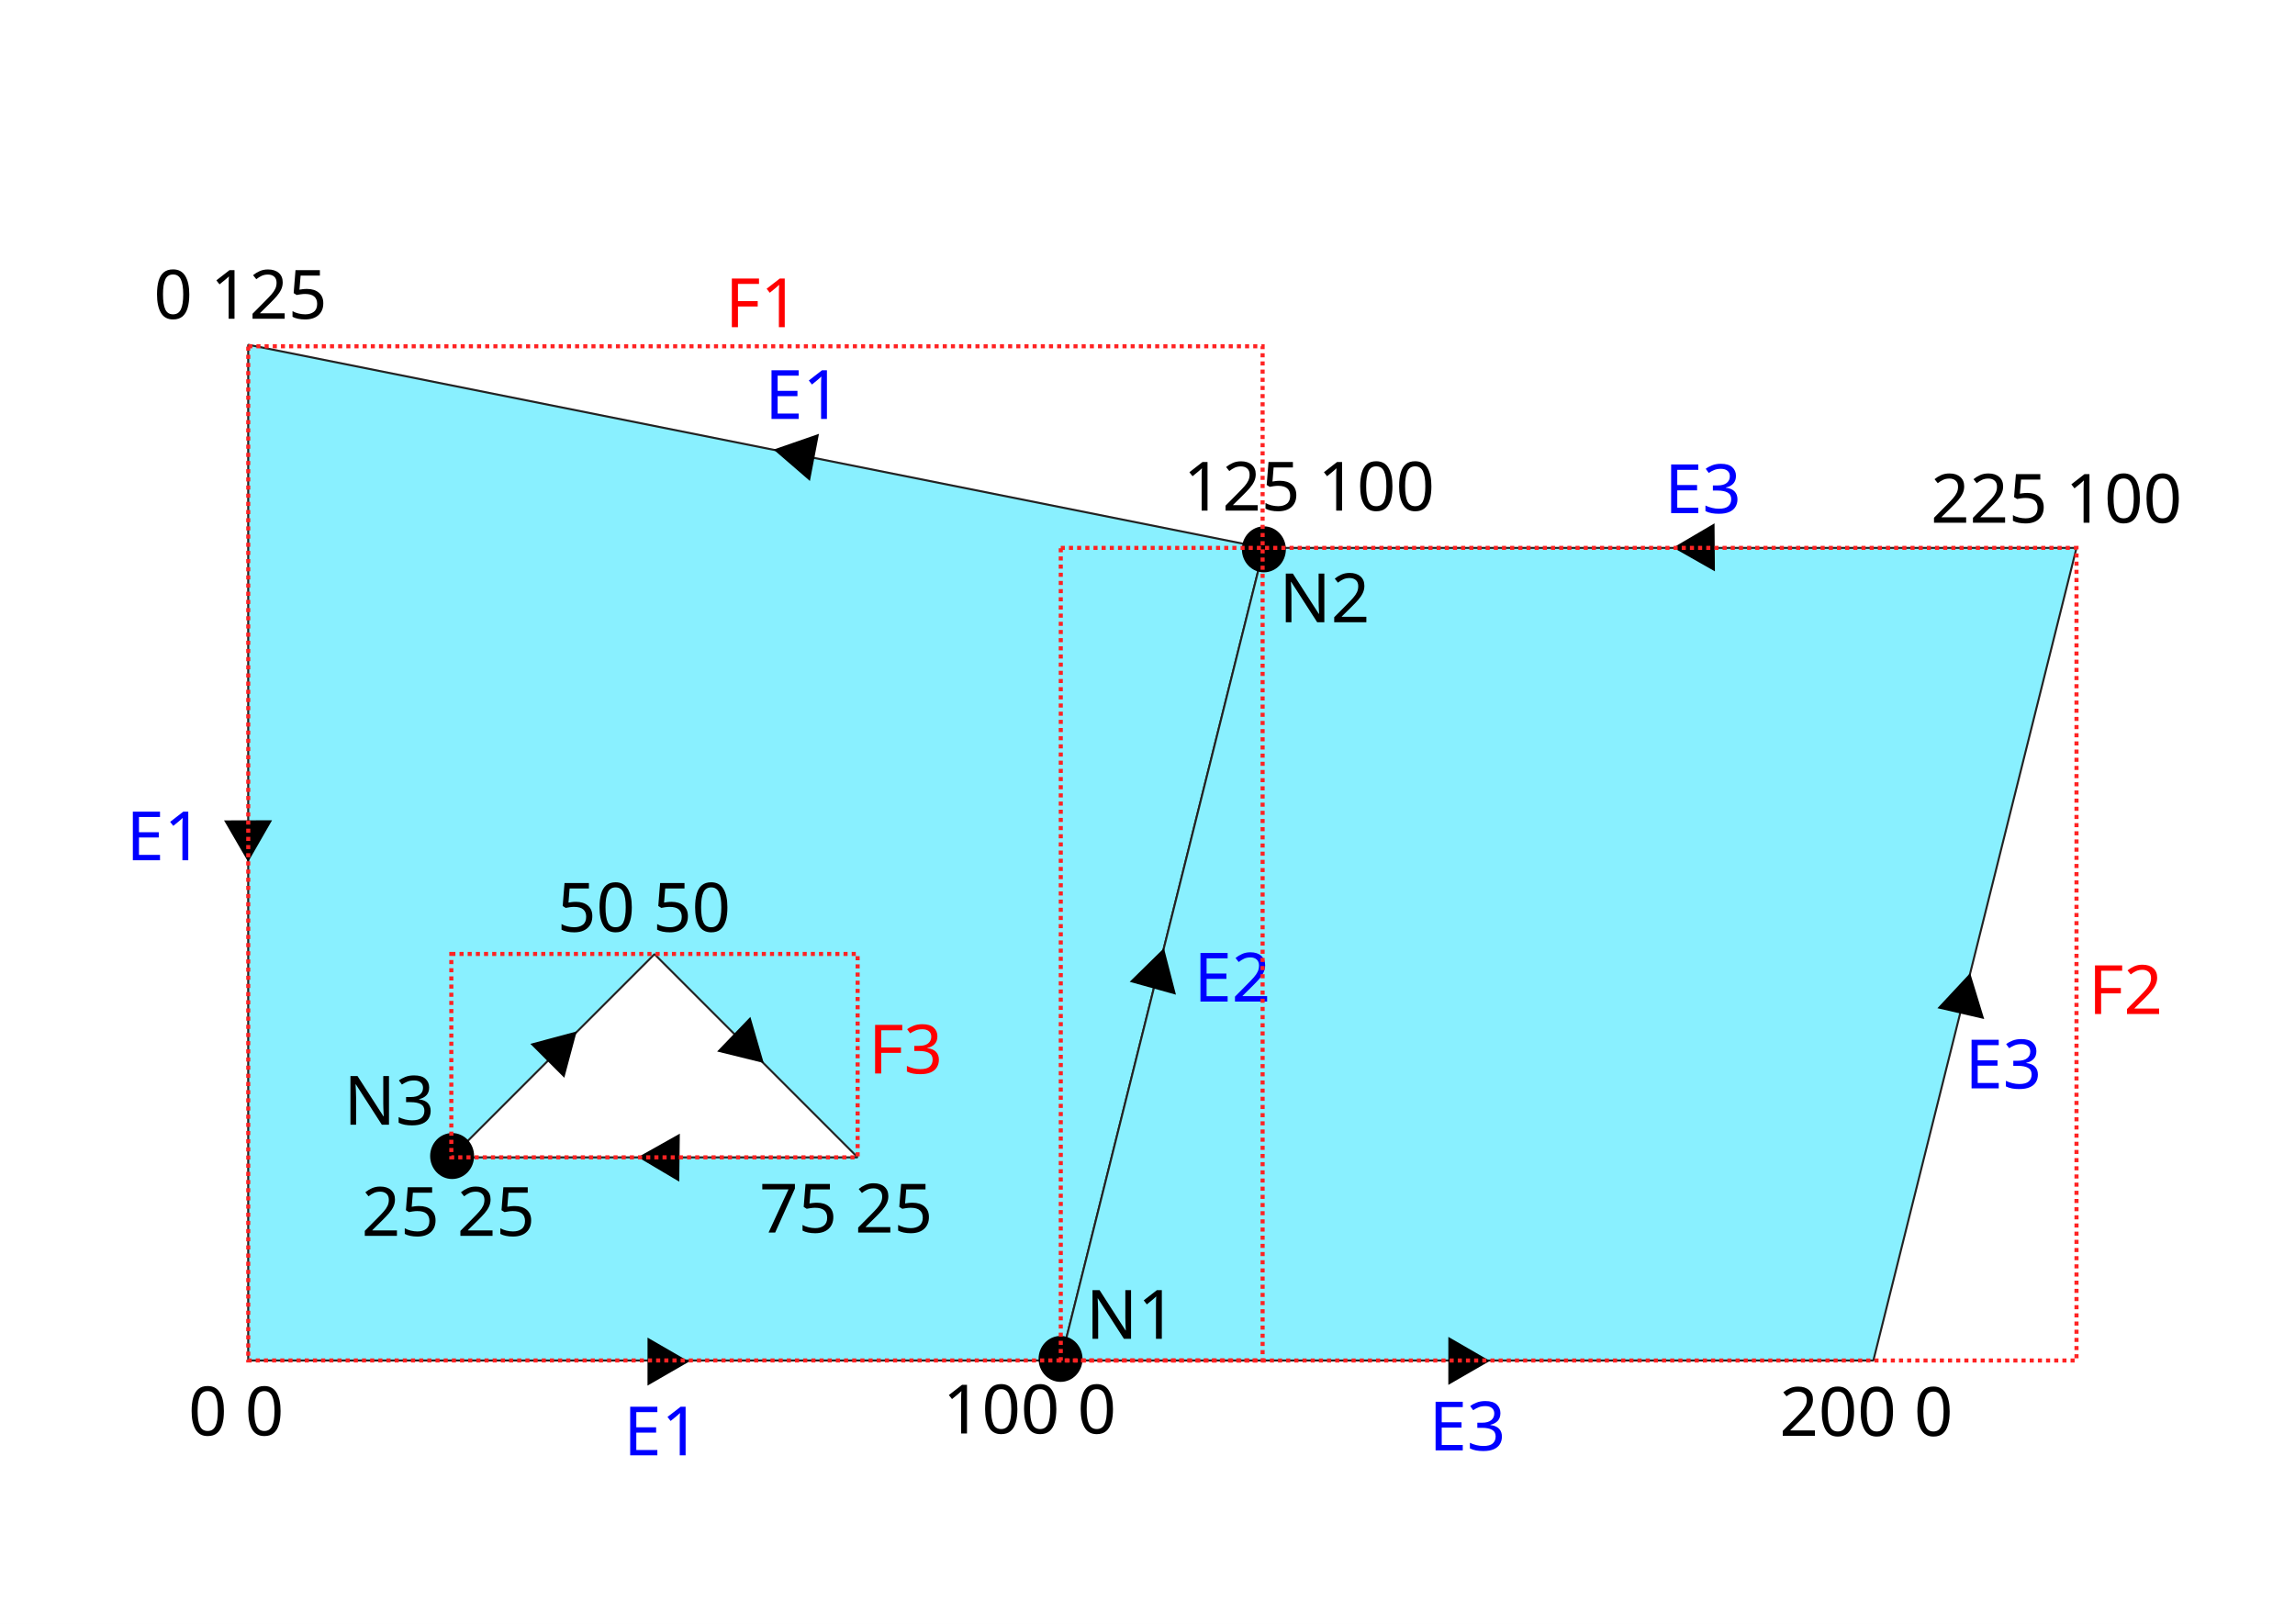
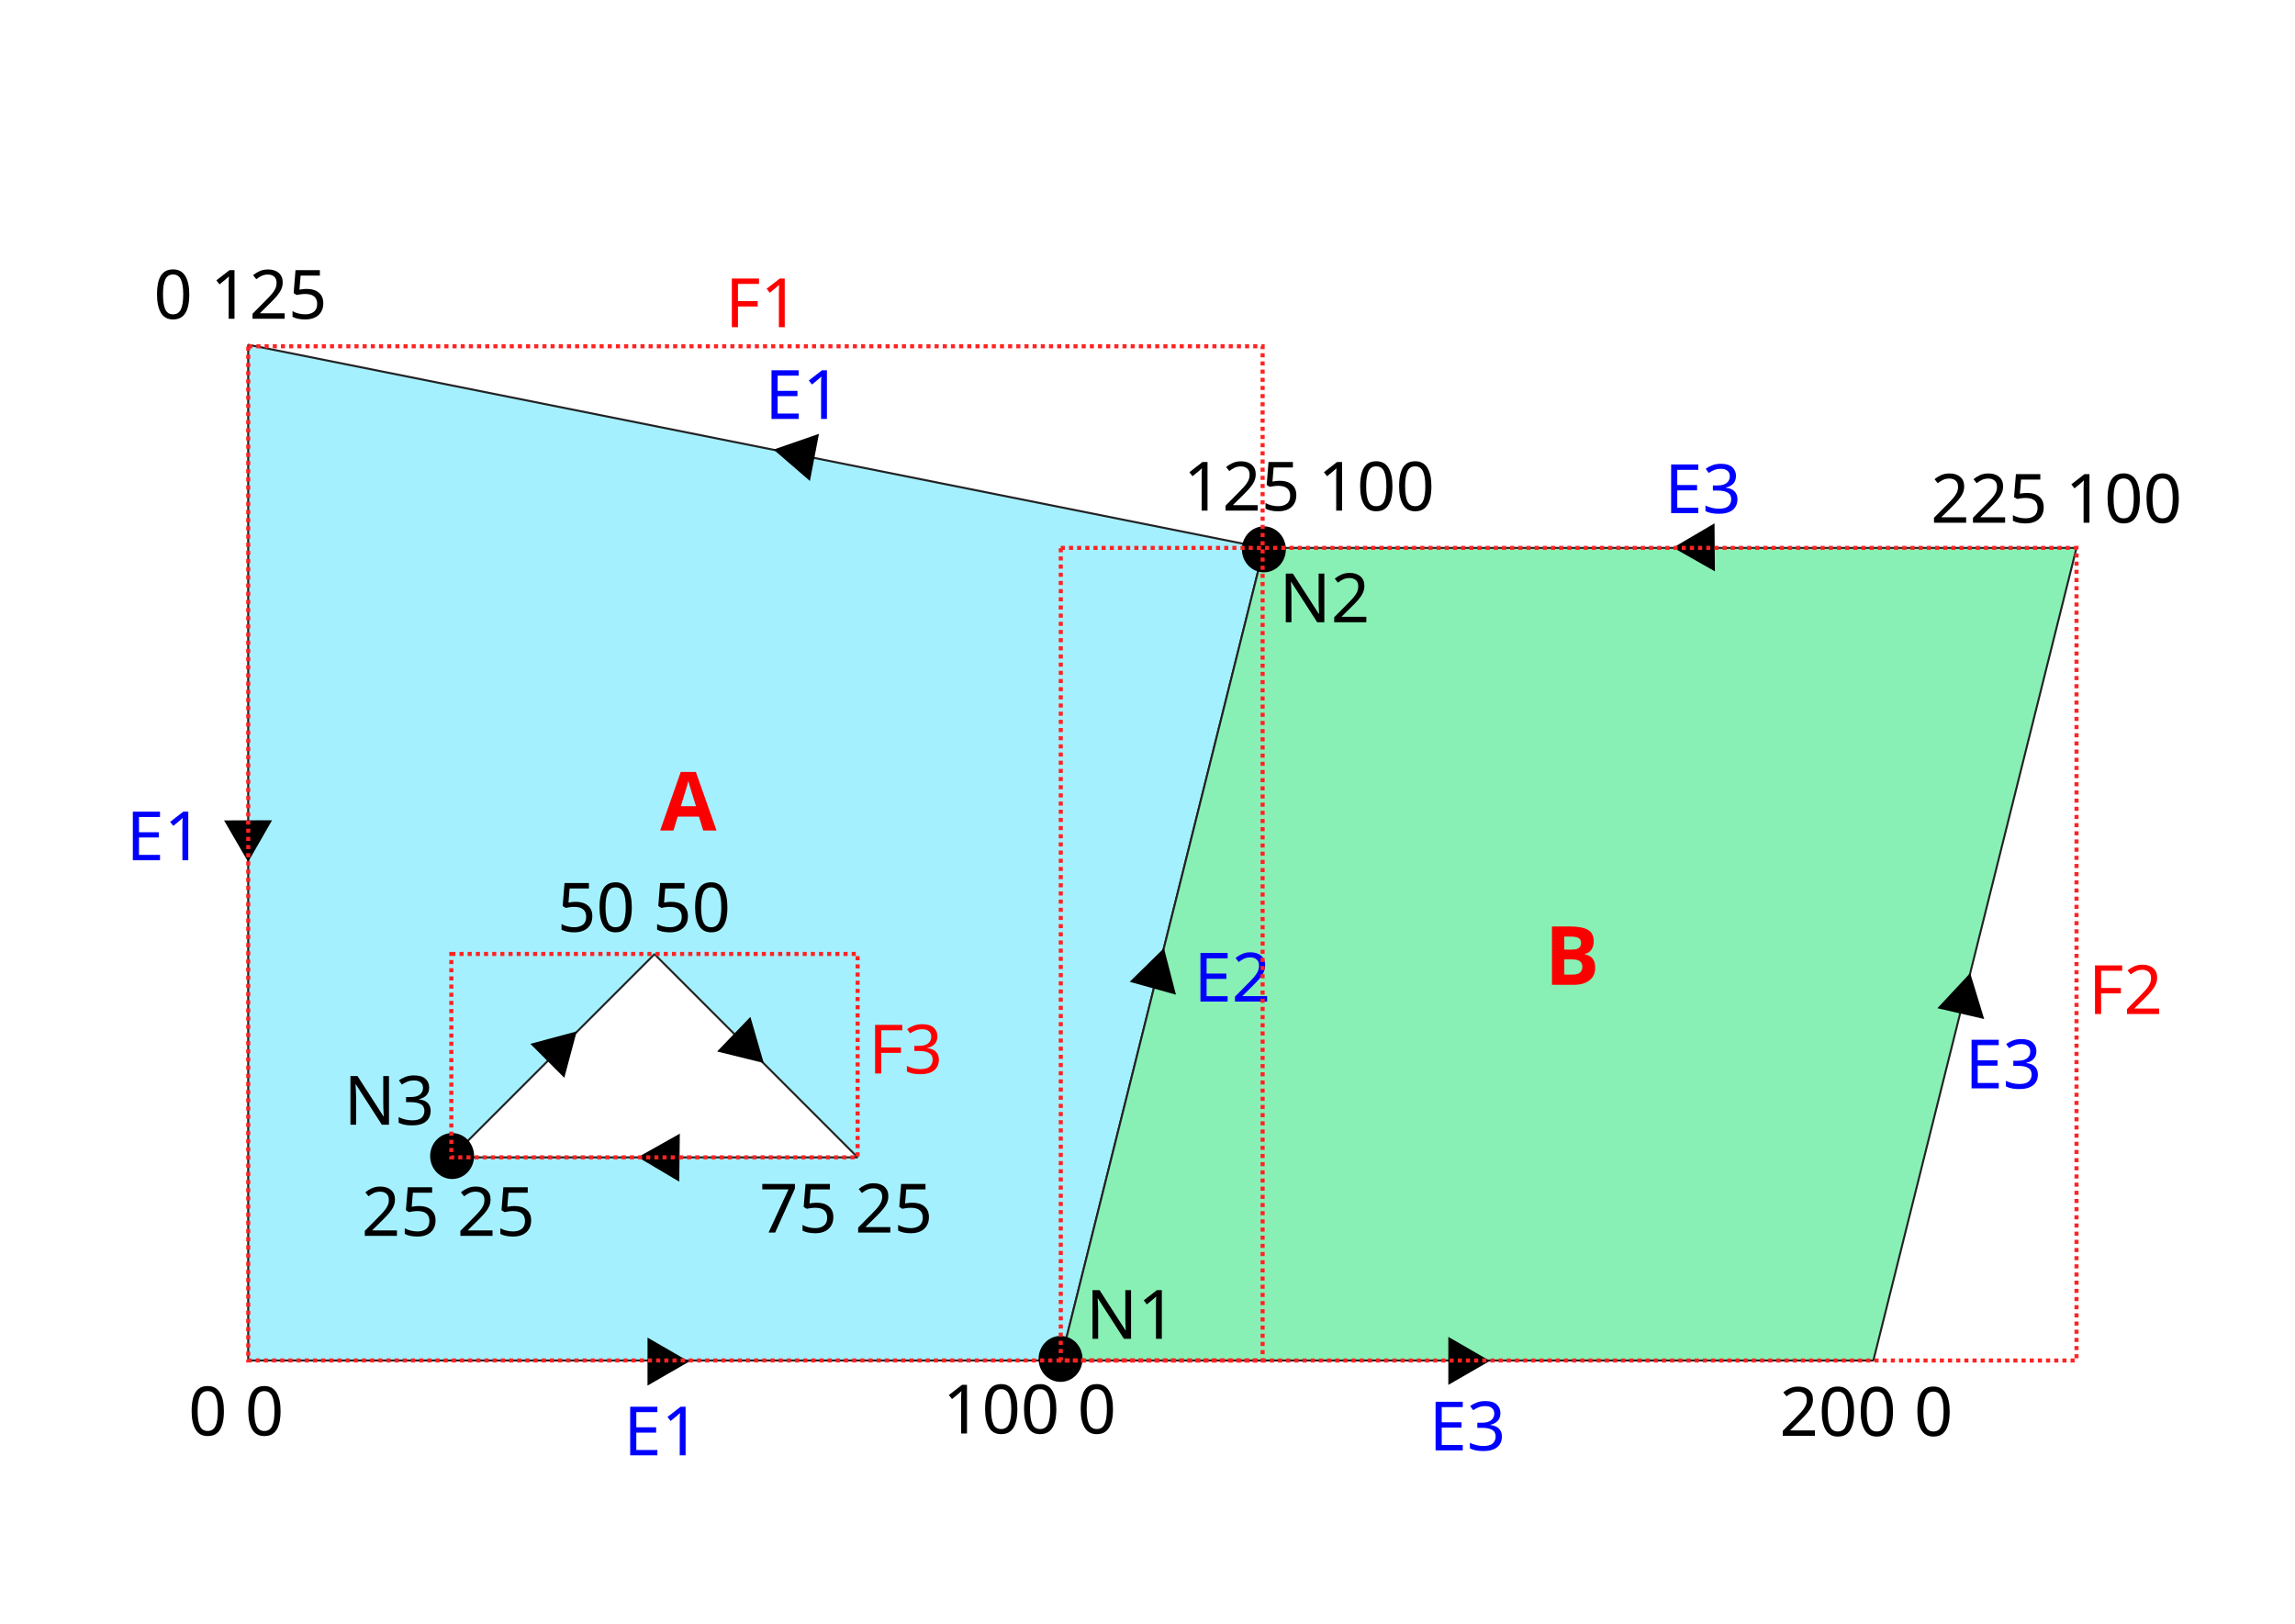
<svg xmlns="http://www.w3.org/2000/svg" version="1.2" viewBox="0 0 3511.12 2484.381" height="210.344mm" width="297.275mm" id="svg67">
  <defs id="defs2" />
  <path d="M -0.003,0 H 3511.123 V 2484.381 H -0.003 V 0" id="path12" style="font-style:normal;font-weight:400;font-size:medium;font-family:'Sans Serif';vector-effect:none;fill:#ffffff;fill-opacity:1;fill-rule:evenodd;stroke:none;stroke-width:1;stroke-linecap:square;stroke-linejoin:bevel" />
  <rect style="font-style:normal;font-weight:400;font-size:medium;font-family:'Sans Serif';fill:#ffffff;fill-opacity:1;fill-rule:evenodd;stroke:none;stroke-width:11.808;stroke-linecap:square;stroke-linejoin:bevel" x="311.493" height="2071.53" y="267.29" width="2937.052" id="rect28" />
  <rect style="font-style:normal;font-weight:400;font-size:medium;font-family:'Sans Serif';fill:#000000;fill-opacity:0;fill-rule:evenodd;stroke:none;stroke-width:1;stroke-linecap:square;stroke-linejoin:bevel" x="309.649" height="2071.484" y="268.632" width="2937.269" id="rect36" />
-   <path d="M 379.714,2081.36 H 1622.882 L 1933.684,838.184 379.714,527.391 V 2081.36 m 310.793,-310.793 h 621.582 l -310.789,-310.793 -310.794,310.793" id="path40" style="font-style:normal;font-weight:400;font-size:medium;font-family:'Sans Serif';vector-effect:none;fill:#89f0ff;fill-opacity:1;fill-rule:evenodd;stroke:#232323;stroke-width:3.07;stroke-linecap:square;stroke-linejoin:bevel;stroke-opacity:1" />
-   <path d="M 1622.882,2081.36 H 2866.062 L 3176.855,838.184 H 1933.684 L 1622.882,2081.36" id="path42" style="font-style:normal;font-weight:400;font-size:medium;font-family:'Sans Serif';vector-effect:none;fill:#89f0ff;fill-opacity:1;fill-rule:evenodd;stroke:#232323;stroke-width:3.07;stroke-linecap:square;stroke-linejoin:bevel;stroke-opacity:1" />
+   <path d="M 379.714,2081.36 H 1622.882 L 1933.684,838.184 379.714,527.391 V 2081.36 m 310.793,-310.793 h 621.582 l -310.789,-310.793 -310.794,310.793" id="path40" style="font-style:normal;font-weight:400;font-size:medium;font-family:'Sans Serif';vector-effect:none;fill:#a5f0ff;fill-opacity:1;fill-rule:evenodd;stroke:#232323;stroke-width:3.07;stroke-linecap:square;stroke-linejoin:bevel;stroke-opacity:1" />
+   <path d="M 1622.882,2081.36 H 2866.062 L 3176.855,838.184 H 1933.684 L 1622.882,2081.36" id="path42" style="font-style:normal;font-weight:400;font-size:medium;font-family:'Sans Serif';vector-effect:none;fill:#89f0b5;fill-opacity:1;fill-rule:evenodd;stroke:#232323;stroke-width:3.07;stroke-linecap:square;stroke-linejoin:bevel;stroke-opacity:1" />
  <text xml:space="preserve" style="font-style:normal;font-variant:normal;font-weight:normal;font-stretch:normal;font-size:104.167px;line-height:1.25;font-family:sans-serif;-inkscape-font-specification:'sans-serif, Normal';font-variant-ligatures:normal;font-variant-caps:normal;font-variant-numeric:normal;font-feature-settings:normal;text-align:start;letter-spacing:0px;word-spacing:0px;writing-mode:lr-tb;text-anchor:start;fill:#000000;fill-opacity:1;stroke:none;stroke-width:3.125" x="288.073" y="2195.921" id="text4622">
    <tspan id="tspan4620" x="288.073" y="2195.921" style="font-style:normal;font-variant:normal;font-weight:normal;font-stretch:normal;font-size:104.167px;font-family:sans-serif;-inkscape-font-specification:'sans-serif, Normal';font-variant-ligatures:normal;font-variant-caps:normal;font-variant-numeric:normal;font-feature-settings:normal;text-align:start;writing-mode:lr-tb;text-anchor:start;stroke-width:3.125">0 0</tspan>
  </text>
  <text xml:space="preserve" style="font-style:normal;font-variant:normal;font-weight:normal;font-stretch:normal;font-size:104.167px;line-height:1.25;font-family:sans-serif;-inkscape-font-specification:'sans-serif, Normal';font-variant-ligatures:normal;font-variant-caps:normal;font-variant-numeric:normal;font-feature-settings:normal;text-align:start;letter-spacing:0px;word-spacing:0px;writing-mode:lr-tb;text-anchor:start;fill:#000000;fill-opacity:1;stroke:none;stroke-width:3.125" x="1442.415" y="2192.971" id="text4622-6">
    <tspan id="tspan4620-9" x="1442.415" y="2192.971" style="font-style:normal;font-variant:normal;font-weight:normal;font-stretch:normal;font-size:104.167px;font-family:sans-serif;-inkscape-font-specification:'sans-serif, Normal';font-variant-ligatures:normal;font-variant-caps:normal;font-variant-numeric:normal;font-feature-settings:normal;text-align:start;writing-mode:lr-tb;text-anchor:start;stroke-width:3.125">100 0</tspan>
  </text>
  <text xml:space="preserve" style="font-style:normal;font-variant:normal;font-weight:normal;font-stretch:normal;font-size:104.167px;line-height:1.25;font-family:sans-serif;-inkscape-font-specification:'sans-serif, Normal';font-variant-ligatures:normal;font-variant-caps:normal;font-variant-numeric:normal;font-feature-settings:normal;text-align:start;letter-spacing:0px;word-spacing:0px;writing-mode:lr-tb;text-anchor:start;fill:#000000;fill-opacity:1;stroke:none;stroke-width:3.125" x="2722.457" y="2196.686" id="text4622-6-8">
    <tspan id="tspan4620-9-9" x="2722.457" y="2196.686" style="font-style:normal;font-variant:normal;font-weight:normal;font-stretch:normal;font-size:104.167px;font-family:sans-serif;-inkscape-font-specification:'sans-serif, Normal';font-variant-ligatures:normal;font-variant-caps:normal;font-variant-numeric:normal;font-feature-settings:normal;text-align:start;writing-mode:lr-tb;text-anchor:start;stroke-width:3.125">200 0</tspan>
  </text>
  <text xml:space="preserve" style="font-style:normal;font-variant:normal;font-weight:normal;font-stretch:normal;font-size:104.167px;line-height:1.25;font-family:sans-serif;-inkscape-font-specification:'sans-serif, Normal';font-variant-ligatures:normal;font-variant-caps:normal;font-variant-numeric:normal;font-feature-settings:normal;text-align:start;letter-spacing:0px;word-spacing:0px;writing-mode:lr-tb;text-anchor:start;fill:#000000;fill-opacity:1;stroke:none;stroke-width:3.125" x="2953.846" y="799.731" id="text4622-6-8-0">
    <tspan id="tspan4620-9-9-6" x="2953.846" y="799.731" style="font-style:normal;font-variant:normal;font-weight:normal;font-stretch:normal;font-size:104.167px;font-family:sans-serif;-inkscape-font-specification:'sans-serif, Normal';font-variant-ligatures:normal;font-variant-caps:normal;font-variant-numeric:normal;font-feature-settings:normal;text-align:start;writing-mode:lr-tb;text-anchor:start;stroke-width:3.125">225 100</tspan>
  </text>
  <text xml:space="preserve" style="font-style:normal;font-variant:normal;font-weight:normal;font-stretch:normal;font-size:104.167px;line-height:1.25;font-family:sans-serif;-inkscape-font-specification:'sans-serif, Normal';font-variant-ligatures:normal;font-variant-caps:normal;font-variant-numeric:normal;font-feature-settings:normal;text-align:start;letter-spacing:0px;word-spacing:0px;writing-mode:lr-tb;text-anchor:start;fill:#000000;fill-opacity:1;stroke:none;stroke-width:3.125" x="1810.399" y="781.154" id="text4622-6-8-0-8">
    <tspan id="tspan4620-9-9-6-7" x="1810.399" y="781.154" style="font-style:normal;font-variant:normal;font-weight:normal;font-stretch:normal;font-size:104.167px;font-family:sans-serif;-inkscape-font-specification:'sans-serif, Normal';font-variant-ligatures:normal;font-variant-caps:normal;font-variant-numeric:normal;font-feature-settings:normal;text-align:start;writing-mode:lr-tb;text-anchor:start;stroke-width:3.125">125 100</tspan>
  </text>
  <text xml:space="preserve" style="font-style:normal;font-variant:normal;font-weight:normal;font-stretch:normal;font-size:104.167px;line-height:1.25;font-family:sans-serif;-inkscape-font-specification:'sans-serif, Normal';font-variant-ligatures:normal;font-variant-caps:normal;font-variant-numeric:normal;font-feature-settings:normal;text-align:start;letter-spacing:0px;word-spacing:0px;writing-mode:lr-tb;text-anchor:start;fill:#000000;fill-opacity:1;stroke:none;stroke-width:3.125" x="235.109" y="487.645" id="text4622-6-8-0-9">
    <tspan id="tspan4620-9-9-6-0" x="235.109" y="487.645" style="font-style:normal;font-variant:normal;font-weight:normal;font-stretch:normal;font-size:104.167px;font-family:sans-serif;-inkscape-font-specification:'sans-serif, Normal';font-variant-ligatures:normal;font-variant-caps:normal;font-variant-numeric:normal;font-feature-settings:normal;text-align:start;writing-mode:lr-tb;text-anchor:start;stroke-width:3.125">0 125</tspan>
  </text>
  <text xml:space="preserve" style="font-style:normal;font-variant:normal;font-weight:normal;font-stretch:normal;font-size:104.167px;line-height:1.25;font-family:sans-serif;-inkscape-font-specification:'sans-serif, Normal';font-variant-ligatures:normal;font-variant-caps:normal;font-variant-numeric:normal;font-feature-settings:normal;text-align:start;letter-spacing:0px;word-spacing:0px;writing-mode:lr-tb;text-anchor:start;fill:#000000;fill-opacity:1;stroke:none;stroke-width:3.125" x="553.098" y="1890.677" id="text4622-6-8-0-93">
    <tspan id="tspan4620-9-9-6-9" x="553.098" y="1890.677" style="font-style:normal;font-variant:normal;font-weight:normal;font-stretch:normal;font-size:104.167px;font-family:sans-serif;-inkscape-font-specification:'sans-serif, Normal';font-variant-ligatures:normal;font-variant-caps:normal;font-variant-numeric:normal;font-feature-settings:normal;text-align:start;writing-mode:lr-tb;text-anchor:start;stroke-width:3.125">25 25</tspan>
  </text>
  <text xml:space="preserve" style="font-style:normal;font-variant:normal;font-weight:normal;font-stretch:normal;font-size:104.167px;line-height:1.25;font-family:sans-serif;-inkscape-font-specification:'sans-serif, Normal';font-variant-ligatures:normal;font-variant-caps:normal;font-variant-numeric:normal;font-feature-settings:normal;text-align:start;letter-spacing:0px;word-spacing:0px;writing-mode:lr-tb;text-anchor:start;fill:#000000;fill-opacity:1;stroke:none;stroke-width:3.125" x="1161.656" y="1885.607" id="text4622-6-8-0-93-1">
    <tspan id="tspan4620-9-9-6-9-9" x="1161.656" y="1885.607" style="font-style:normal;font-variant:normal;font-weight:normal;font-stretch:normal;font-size:104.167px;font-family:sans-serif;-inkscape-font-specification:'sans-serif, Normal';font-variant-ligatures:normal;font-variant-caps:normal;font-variant-numeric:normal;font-feature-settings:normal;text-align:start;writing-mode:lr-tb;text-anchor:start;stroke-width:3.125">75 25</tspan>
  </text>
  <text xml:space="preserve" style="font-style:normal;font-variant:normal;font-weight:normal;font-stretch:normal;font-size:104.167px;line-height:1.25;font-family:sans-serif;-inkscape-font-specification:'sans-serif, Normal';font-variant-ligatures:normal;font-variant-caps:normal;font-variant-numeric:normal;font-feature-settings:normal;text-align:start;letter-spacing:0px;word-spacing:0px;writing-mode:lr-tb;text-anchor:start;fill:#000000;fill-opacity:1;stroke:none;stroke-width:3.125" x="852.524" y="1425.29" id="text4622-6-8-0-93-1-0">
    <tspan id="tspan4620-9-9-6-9-9-1" x="852.524" y="1425.29" style="font-style:normal;font-variant:normal;font-weight:normal;font-stretch:normal;font-size:104.167px;font-family:sans-serif;-inkscape-font-specification:'sans-serif, Normal';font-variant-ligatures:normal;font-variant-caps:normal;font-variant-numeric:normal;font-feature-settings:normal;text-align:start;writing-mode:lr-tb;text-anchor:start;stroke-width:3.125">50 50</tspan>
  </text>
  <path style="opacity:1;fill:#000000;fill-opacity:1;stroke:none;stroke-width:9.375;stroke-miterlimit:4;stroke-dasharray:none;stroke-opacity:1" id="path4777" d="m 993.432,2128.879 -4.401,-73.326 65.703,32.851 z" transform="rotate(3.466159,1142.543,2077.898)" />
  <path style="opacity:1;fill:#000000;fill-opacity:1;stroke:none;stroke-width:9.375;stroke-miterlimit:4;stroke-dasharray:none;stroke-opacity:1" id="path4777-5" d="m 993.432,2128.879 -4.401,-73.326 65.703,32.851 z" transform="rotate(3.466159,1773.184,22323.104)" />
  <path style="opacity:1;fill:#000000;fill-opacity:1;stroke:none;stroke-width:9.375;stroke-miterlimit:4;stroke-dasharray:none;stroke-opacity:1" id="path4777-5-0" d="m 993.432,2128.879 -4.401,-73.326 65.703,32.851 z" transform="rotate(-177.0084,1790.899,1443.466)" />
  <path style="opacity:1;fill:#000000;fill-opacity:1;stroke:none;stroke-width:9.375;stroke-miterlimit:4;stroke-dasharray:none;stroke-opacity:1" id="path4777-5-0-9" d="m 993.432,2128.879 -4.401,-73.326 65.703,32.851 z" transform="rotate(-73.54275,1633.21,477.5653)" />
  <path style="opacity:1;fill:#000000;fill-opacity:1;stroke:none;stroke-width:9.375;stroke-miterlimit:4;stroke-dasharray:none;stroke-opacity:1" id="path4777-5-0-0" d="m 993.432,2128.879 -4.401,-73.326 65.703,32.851 z" transform="rotate(-71.02481,970.8356,1260.813)" />
  <path style="opacity:1;fill:#000000;fill-opacity:1;stroke:none;stroke-width:9.375;stroke-miterlimit:4;stroke-dasharray:none;stroke-opacity:1" id="path4777-5-0-0-4" d="m 993.432,2128.879 -4.401,-73.326 65.703,32.851 z" transform="rotate(93.29705,1080.539,1384.843)" />
  <path style="opacity:1;fill:#000000;fill-opacity:1;stroke:none;stroke-width:9.375;stroke-miterlimit:4;stroke-dasharray:none;stroke-opacity:1" id="path4777-5-0-0-4-0" d="m 993.432,2128.879 -4.401,-73.326 65.703,32.851 z" transform="rotate(-45.6985,-536.7206,1140.859)" />
  <path style="opacity:1;fill:#000000;fill-opacity:1;stroke:none;stroke-width:9.375;stroke-miterlimit:4;stroke-dasharray:none;stroke-opacity:1" id="path4777-5-0-0-4-1" d="m 993.432,2128.879 -4.401,-73.326 65.703,32.851 z" transform="rotate(-55.88751,713.6472,1925.211)" />
  <path style="opacity:1;fill:#000000;fill-opacity:1;stroke:none;stroke-width:9.375;stroke-miterlimit:4;stroke-dasharray:none;stroke-opacity:1" id="path4777-5-0-0-4-1-3" d="m 993.432,2128.879 -4.401,-73.326 65.703,32.851 z" transform="rotate(-41.58754,296.3122,2060.167)" />
  <path style="opacity:1;fill:#000000;fill-opacity:1;stroke:none;stroke-width:9.375;stroke-miterlimit:4;stroke-dasharray:none;stroke-opacity:1" id="path4777-5-0-0-4-1-7" d="m 993.432,2128.879 -4.401,-73.326 65.703,32.851 z" transform="rotate(-72.70497,739.4406,1758.651)" />
  <ellipse style="opacity:1;fill:#000000;fill-opacity:1;stroke:none;stroke-width:13.071;stroke-miterlimit:4;stroke-dasharray:none;stroke-opacity:1" id="path4905" cx="1622.531" cy="2078.931" rx="33.618" ry="35.154" />
  <ellipse style="opacity:1;fill:#000000;fill-opacity:1;stroke:none;stroke-width:13.071;stroke-miterlimit:4;stroke-dasharray:none;stroke-opacity:1" id="path4905-4" cx="1933.621" cy="840.417" rx="33.618" ry="35.154" />
  <ellipse style="opacity:1;fill:#000000;fill-opacity:1;stroke:none;stroke-width:13.071;stroke-miterlimit:4;stroke-dasharray:none;stroke-opacity:1" id="path4905-1" cx="691.694" cy="1768.543" rx="33.618" ry="35.154" />
  <text xml:space="preserve" style="font-style:normal;font-variant:normal;font-weight:normal;font-stretch:normal;font-size:104.167px;line-height:1.25;font-family:sans-serif;-inkscape-font-specification:'sans-serif, Normal';font-variant-ligatures:normal;font-variant-caps:normal;font-variant-numeric:normal;font-feature-settings:normal;text-align:start;letter-spacing:0px;word-spacing:0px;writing-mode:lr-tb;text-anchor:start;fill:#000000;fill-opacity:1;stroke:none;stroke-width:3.125" x="1661.333" y="2048.132" id="text4622-6-8-0-9-0">
    <tspan id="tspan4620-9-9-6-0-3" x="1661.333" y="2048.132" style="font-style:normal;font-variant:normal;font-weight:normal;font-stretch:normal;font-size:104.167px;font-family:sans-serif;-inkscape-font-specification:'sans-serif, Normal';font-variant-ligatures:normal;font-variant-caps:normal;font-variant-numeric:normal;font-feature-settings:normal;text-align:start;writing-mode:lr-tb;text-anchor:start;stroke-width:3.125">N1</tspan>
  </text>
  <text xml:space="preserve" style="font-style:normal;font-variant:normal;font-weight:normal;font-stretch:normal;font-size:104.167px;line-height:1.25;font-family:sans-serif;-inkscape-font-specification:'sans-serif, Normal';font-variant-ligatures:normal;font-variant-caps:normal;font-variant-numeric:normal;font-feature-settings:normal;text-align:start;letter-spacing:0px;word-spacing:0px;writing-mode:lr-tb;text-anchor:start;fill:#000000;fill-opacity:1;stroke:none;stroke-width:3.125" x="1957.031" y="951.908" id="text4622-6-8-0-9-0-2">
    <tspan id="tspan4620-9-9-6-0-3-1" x="1957.031" y="951.908" style="font-style:normal;font-variant:normal;font-weight:normal;font-stretch:normal;font-size:104.167px;font-family:sans-serif;-inkscape-font-specification:'sans-serif, Normal';font-variant-ligatures:normal;font-variant-caps:normal;font-variant-numeric:normal;font-feature-settings:normal;text-align:start;writing-mode:lr-tb;text-anchor:start;stroke-width:3.125">N2</tspan>
  </text>
  <text xml:space="preserve" style="font-style:normal;font-variant:normal;font-weight:normal;font-stretch:normal;font-size:104.167px;line-height:1.25;font-family:sans-serif;-inkscape-font-specification:'sans-serif, Normal';font-variant-ligatures:normal;font-variant-caps:normal;font-variant-numeric:normal;font-feature-settings:normal;text-align:start;letter-spacing:0px;word-spacing:0px;writing-mode:lr-tb;text-anchor:start;fill:#000000;fill-opacity:1;stroke:none;stroke-width:3.125" x="526.039" y="1720.619" id="text4622-6-8-0-9-0-7">
    <tspan id="tspan4620-9-9-6-0-3-5" x="526.039" y="1720.619" style="font-style:normal;font-variant:normal;font-weight:normal;font-stretch:normal;font-size:104.167px;font-family:sans-serif;-inkscape-font-specification:'sans-serif, Normal';font-variant-ligatures:normal;font-variant-caps:normal;font-variant-numeric:normal;font-feature-settings:normal;text-align:start;writing-mode:lr-tb;text-anchor:start;stroke-width:3.125">N3</tspan>
  </text>
  <text xml:space="preserve" style="font-style:normal;font-variant:normal;font-weight:normal;font-stretch:normal;font-size:104.167px;line-height:1.25;font-family:sans-serif;-inkscape-font-specification:'sans-serif, Normal';font-variant-ligatures:normal;font-variant-caps:normal;font-variant-numeric:normal;font-feature-settings:normal;text-align:start;letter-spacing:0px;word-spacing:0px;writing-mode:lr-tb;text-anchor:start;fill:#0000ff;fill-opacity:1;stroke:none;stroke-width:3.125" x="193.128" y="1316.068" id="text4622-6-8-0-9-0-6">
    <tspan id="tspan4620-9-9-6-0-3-54" x="193.128" y="1316.068" style="font-style:normal;font-variant:normal;font-weight:normal;font-stretch:normal;font-size:104.167px;font-family:sans-serif;-inkscape-font-specification:'sans-serif, Normal';font-variant-ligatures:normal;font-variant-caps:normal;font-variant-numeric:normal;font-feature-settings:normal;text-align:start;writing-mode:lr-tb;text-anchor:start;fill:#0000ff;fill-opacity:1;stroke-width:3.125">E1</tspan>
  </text>
  <text xml:space="preserve" style="font-style:normal;font-variant:normal;font-weight:normal;font-stretch:normal;font-size:104.167px;line-height:1.25;font-family:sans-serif;-inkscape-font-specification:'sans-serif, Normal';font-variant-ligatures:normal;font-variant-caps:normal;font-variant-numeric:normal;font-feature-settings:normal;text-align:start;letter-spacing:0px;word-spacing:0px;writing-mode:lr-tb;text-anchor:start;fill:#0000ff;fill-opacity:1;stroke:none;stroke-width:3.125" x="1826.472" y="1532.289" id="text4622-6-8-0-9-0-6-2">
    <tspan id="tspan4620-9-9-6-0-3-54-2" x="1826.472" y="1532.289" style="font-style:normal;font-variant:normal;font-weight:normal;font-stretch:normal;font-size:104.167px;font-family:sans-serif;-inkscape-font-specification:'sans-serif, Normal';font-variant-ligatures:normal;font-variant-caps:normal;font-variant-numeric:normal;font-feature-settings:normal;text-align:start;writing-mode:lr-tb;text-anchor:start;fill:#0000ff;fill-opacity:1;stroke-width:3.125">E2</tspan>
  </text>
  <text xml:space="preserve" style="font-style:normal;font-variant:normal;font-weight:normal;font-stretch:normal;font-size:104.167px;line-height:1.25;font-family:sans-serif;-inkscape-font-specification:'sans-serif, Normal';font-variant-ligatures:normal;font-variant-caps:normal;font-variant-numeric:normal;font-feature-settings:normal;text-align:start;letter-spacing:0px;word-spacing:0px;writing-mode:lr-tb;text-anchor:start;fill:#0000ff;fill-opacity:1;stroke:none;stroke-width:3.125" x="3006.201" y="1665.055" id="text4622-6-8-0-9-0-6-1">
    <tspan id="tspan4620-9-9-6-0-3-54-7" x="3006.201" y="1665.055" style="font-style:normal;font-variant:normal;font-weight:normal;font-stretch:normal;font-size:104.167px;font-family:sans-serif;-inkscape-font-specification:'sans-serif, Normal';font-variant-ligatures:normal;font-variant-caps:normal;font-variant-numeric:normal;font-feature-settings:normal;text-align:start;writing-mode:lr-tb;text-anchor:start;fill:#0000ff;fill-opacity:1;stroke-width:3.125">E3</tspan>
  </text>
  <text xml:space="preserve" style="font-style:normal;font-variant:normal;font-weight:normal;font-stretch:normal;font-size:104.167px;line-height:1.25;font-family:sans-serif;-inkscape-font-specification:'sans-serif, Normal';font-variant-ligatures:normal;font-variant-caps:normal;font-variant-numeric:normal;font-feature-settings:normal;text-align:start;letter-spacing:0px;word-spacing:0px;writing-mode:lr-tb;text-anchor:start;fill:#0000ff;fill-opacity:1;stroke:none;stroke-width:3.125" x="954.004" y="2226.47" id="text4622-6-8-0-9-0-6-24">
    <tspan id="tspan4620-9-9-6-0-3-54-1" x="954.004" y="2226.47" style="font-style:normal;font-variant:normal;font-weight:normal;font-stretch:normal;font-size:104.167px;font-family:sans-serif;-inkscape-font-specification:'sans-serif, Normal';font-variant-ligatures:normal;font-variant-caps:normal;font-variant-numeric:normal;font-feature-settings:normal;text-align:start;writing-mode:lr-tb;text-anchor:start;fill:#0000ff;fill-opacity:1;stroke-width:3.125">E1</tspan>
  </text>
  <text xml:space="preserve" style="font-style:normal;font-variant:normal;font-weight:normal;font-stretch:normal;font-size:104.167px;line-height:1.25;font-family:sans-serif;-inkscape-font-specification:'sans-serif, Normal';font-variant-ligatures:normal;font-variant-caps:normal;font-variant-numeric:normal;font-feature-settings:normal;text-align:start;letter-spacing:0px;word-spacing:0px;writing-mode:lr-tb;text-anchor:start;fill:#0000ff;fill-opacity:1;stroke:none;stroke-width:3.125" x="1170.225" y="640.854" id="text4622-6-8-0-9-0-6-6">
    <tspan id="tspan4620-9-9-6-0-3-54-5" x="1170.225" y="640.854" style="font-style:normal;font-variant:normal;font-weight:normal;font-stretch:normal;font-size:104.167px;font-family:sans-serif;-inkscape-font-specification:'sans-serif, Normal';font-variant-ligatures:normal;font-variant-caps:normal;font-variant-numeric:normal;font-feature-settings:normal;text-align:start;writing-mode:lr-tb;text-anchor:start;fill:#0000ff;fill-opacity:1;stroke-width:3.125">E1</tspan>
  </text>
  <text xml:space="preserve" style="font-style:normal;font-variant:normal;font-weight:normal;font-stretch:normal;font-size:104.167px;line-height:1.25;font-family:sans-serif;-inkscape-font-specification:'sans-serif, Normal';font-variant-ligatures:normal;font-variant-caps:normal;font-variant-numeric:normal;font-feature-settings:normal;text-align:start;letter-spacing:0px;word-spacing:0px;writing-mode:lr-tb;text-anchor:start;fill:#0000ff;fill-opacity:1;stroke:none;stroke-width:3.125" x="2186.204" y="2218.832" id="text4622-6-8-0-9-0-6-1-7">
    <tspan id="tspan4620-9-9-6-0-3-54-7-8" x="2186.204" y="2218.832" style="font-style:normal;font-variant:normal;font-weight:normal;font-stretch:normal;font-size:104.167px;font-family:sans-serif;-inkscape-font-specification:'sans-serif, Normal';font-variant-ligatures:normal;font-variant-caps:normal;font-variant-numeric:normal;font-feature-settings:normal;text-align:start;writing-mode:lr-tb;text-anchor:start;fill:#0000ff;fill-opacity:1;stroke-width:3.125">E3</tspan>
  </text>
  <text xml:space="preserve" style="font-style:normal;font-variant:normal;font-weight:normal;font-stretch:normal;font-size:104.167px;line-height:1.25;font-family:sans-serif;-inkscape-font-specification:'sans-serif, Normal';font-variant-ligatures:normal;font-variant-caps:normal;font-variant-numeric:normal;font-feature-settings:normal;text-align:start;letter-spacing:0px;word-spacing:0px;writing-mode:lr-tb;text-anchor:start;fill:#0000ff;fill-opacity:1;stroke:none;stroke-width:3.125" x="2546.571" y="784.95" id="text4622-6-8-0-9-0-6-1-7-5">
    <tspan id="tspan4620-9-9-6-0-3-54-7-8-9" x="2546.571" y="784.95" style="font-style:normal;font-variant:normal;font-weight:normal;font-stretch:normal;font-size:104.167px;font-family:sans-serif;-inkscape-font-specification:'sans-serif, Normal';font-variant-ligatures:normal;font-variant-caps:normal;font-variant-numeric:normal;font-feature-settings:normal;text-align:start;writing-mode:lr-tb;text-anchor:start;fill:#0000ff;fill-opacity:1;stroke-width:3.125">E3</tspan>
  </text>
  <rect style="fill:none;fill-rule:evenodd;stroke:#ff2323;stroke-width:6.25;stroke-miterlimit:4;stroke-dasharray:6.25,6.25;stroke-dashoffset:0;stroke-opacity:1" id="rect5074" width="1551.865" height="1551.513" x="379.8" y="529.761" />
  <rect style="fill:none;fill-rule:evenodd;stroke:#ff2323;stroke-width:6.25;stroke-miterlimit:4;stroke-dasharray:6.25,6.25;stroke-dashoffset:0;stroke-opacity:1" id="rect5074-2" width="1553.973" height="1243.176" x="1622.882" y="838.184" />
  <rect style="fill:none;fill-rule:evenodd;stroke:#ff2323;stroke-width:6.25;stroke-miterlimit:4;stroke-dasharray:6.25,6.25;stroke-dashoffset:0;stroke-opacity:1" id="rect5074-7" width="621.604" height="311.17" x="690.485" y="1459.398" />
  <text xml:space="preserve" style="font-style:normal;font-variant:normal;font-weight:normal;font-stretch:normal;font-size:104.167px;line-height:1.25;font-family:sans-serif;-inkscape-font-specification:'sans-serif, Normal';font-variant-ligatures:normal;font-variant-caps:normal;font-variant-numeric:normal;font-feature-settings:normal;text-align:start;letter-spacing:0px;word-spacing:0px;writing-mode:lr-tb;text-anchor:start;fill:#ff0000;fill-opacity:1;stroke:none;stroke-width:3.125" x="1109.531" y="500.5" id="text4622-6-8-0-9-0-6-24-3">
    <tspan id="tspan4620-9-9-6-0-3-54-1-6" x="1109.531" y="500.5" style="font-style:normal;font-variant:normal;font-weight:normal;font-stretch:normal;font-size:104.167px;font-family:sans-serif;-inkscape-font-specification:'sans-serif, Normal';font-variant-ligatures:normal;font-variant-caps:normal;font-variant-numeric:normal;font-feature-settings:normal;text-align:start;writing-mode:lr-tb;text-anchor:start;fill:#ff0000;fill-opacity:1;stroke-width:3.125">F1</tspan>
  </text>
  <text xml:space="preserve" style="font-style:normal;font-variant:normal;font-weight:normal;font-stretch:normal;font-size:104.167px;line-height:1.25;font-family:sans-serif;-inkscape-font-specification:'sans-serif, Normal';font-variant-ligatures:normal;font-variant-caps:normal;font-variant-numeric:normal;font-feature-settings:normal;text-align:start;letter-spacing:0px;word-spacing:0px;writing-mode:lr-tb;text-anchor:start;fill:#ff0000;fill-opacity:1;stroke:none;stroke-width:3.125" x="3195.025" y="1551.255" id="text4622-6-8-0-9-0-6-24-3-4">
    <tspan id="tspan4620-9-9-6-0-3-54-1-6-7" x="3195.025" y="1551.255" style="font-style:normal;font-variant:normal;font-weight:normal;font-stretch:normal;font-size:104.167px;font-family:sans-serif;-inkscape-font-specification:'sans-serif, Normal';font-variant-ligatures:normal;font-variant-caps:normal;font-variant-numeric:normal;font-feature-settings:normal;text-align:start;writing-mode:lr-tb;text-anchor:start;fill:#ff0000;fill-opacity:1;stroke-width:3.125">F2</tspan>
  </text>
  <text xml:space="preserve" style="font-style:normal;font-variant:normal;font-weight:normal;font-stretch:normal;font-size:104.167px;line-height:1.25;font-family:sans-serif;-inkscape-font-specification:'sans-serif, Normal';font-variant-ligatures:normal;font-variant-caps:normal;font-variant-numeric:normal;font-feature-settings:normal;text-align:start;letter-spacing:0px;word-spacing:0px;writing-mode:lr-tb;text-anchor:start;fill:#ff0000;fill-opacity:1;stroke:none;stroke-width:3.125" x="1328.702" y="1642.295" id="text4622-6-8-0-9-0-6-24-3-9">
    <tspan id="tspan4620-9-9-6-0-3-54-1-6-72" x="1328.702" y="1642.295" style="font-style:normal;font-variant:normal;font-weight:normal;font-stretch:normal;font-size:104.167px;font-family:sans-serif;-inkscape-font-specification:'sans-serif, Normal';font-variant-ligatures:normal;font-variant-caps:normal;font-variant-numeric:normal;font-feature-settings:normal;text-align:start;writing-mode:lr-tb;text-anchor:start;fill:#ff0000;fill-opacity:1;stroke-width:3.125">F3</tspan>
  </text>
+   <text xml:space="preserve" style="font-style:normal;font-variant:normal;font-weight:bold;font-stretch:normal;font-size:125px;line-height:1.25;font-family:sans-serif;-inkscape-font-specification:'sans-serif, Bold';font-variant-ligatures:normal;font-variant-caps:normal;font-variant-numeric:normal;font-feature-settings:normal;text-align:start;letter-spacing:0px;word-spacing:0px;writing-mode:lr-tb;text-anchor:start;fill:#fb0000;fill-opacity:1;stroke:none;stroke-width:3.125" x="1009.969" y="1270.555" id="text4622-6-8-0-93-1-0-3">
+     <tspan id="tspan4620-9-9-6-9-9-1-6" x="1009.969" y="1270.555" style="font-style:normal;font-variant:normal;font-weight:bold;font-stretch:normal;font-size:125px;font-family:sans-serif;-inkscape-font-specification:'sans-serif, Bold';font-variant-ligatures:normal;font-variant-caps:normal;font-variant-numeric:normal;font-feature-settings:normal;text-align:start;writing-mode:lr-tb;text-anchor:start;fill:#fb0000;fill-opacity:1;stroke-width:3.125">A</tspan>
+   </text>
+   <text xml:space="preserve" style="font-style:normal;font-variant:normal;font-weight:bold;font-stretch:normal;font-size:125px;line-height:1.25;font-family:sans-serif;-inkscape-font-specification:'sans-serif, Bold';font-variant-ligatures:normal;font-variant-caps:normal;font-variant-numeric:normal;font-feature-settings:normal;text-align:start;letter-spacing:0px;word-spacing:0px;writing-mode:lr-tb;text-anchor:start;fill:#fb0000;fill-opacity:1;stroke:none;stroke-width:3.125" x="2363.107" y="1506.609" id="text4622-6-8-0-93-1-0-3-8">
+     <tspan id="tspan4620-9-9-6-9-9-1-6-7" x="2363.107" y="1506.609" style="font-style:normal;font-variant:normal;font-weight:bold;font-stretch:normal;font-size:125px;font-family:sans-serif;-inkscape-font-specification:'sans-serif, Bold';font-variant-ligatures:normal;font-variant-caps:normal;font-variant-numeric:normal;font-feature-settings:normal;text-align:start;writing-mode:lr-tb;text-anchor:start;fill:#fb0000;fill-opacity:1;stroke-width:3.125">B</tspan>
+   </text>
</svg>
